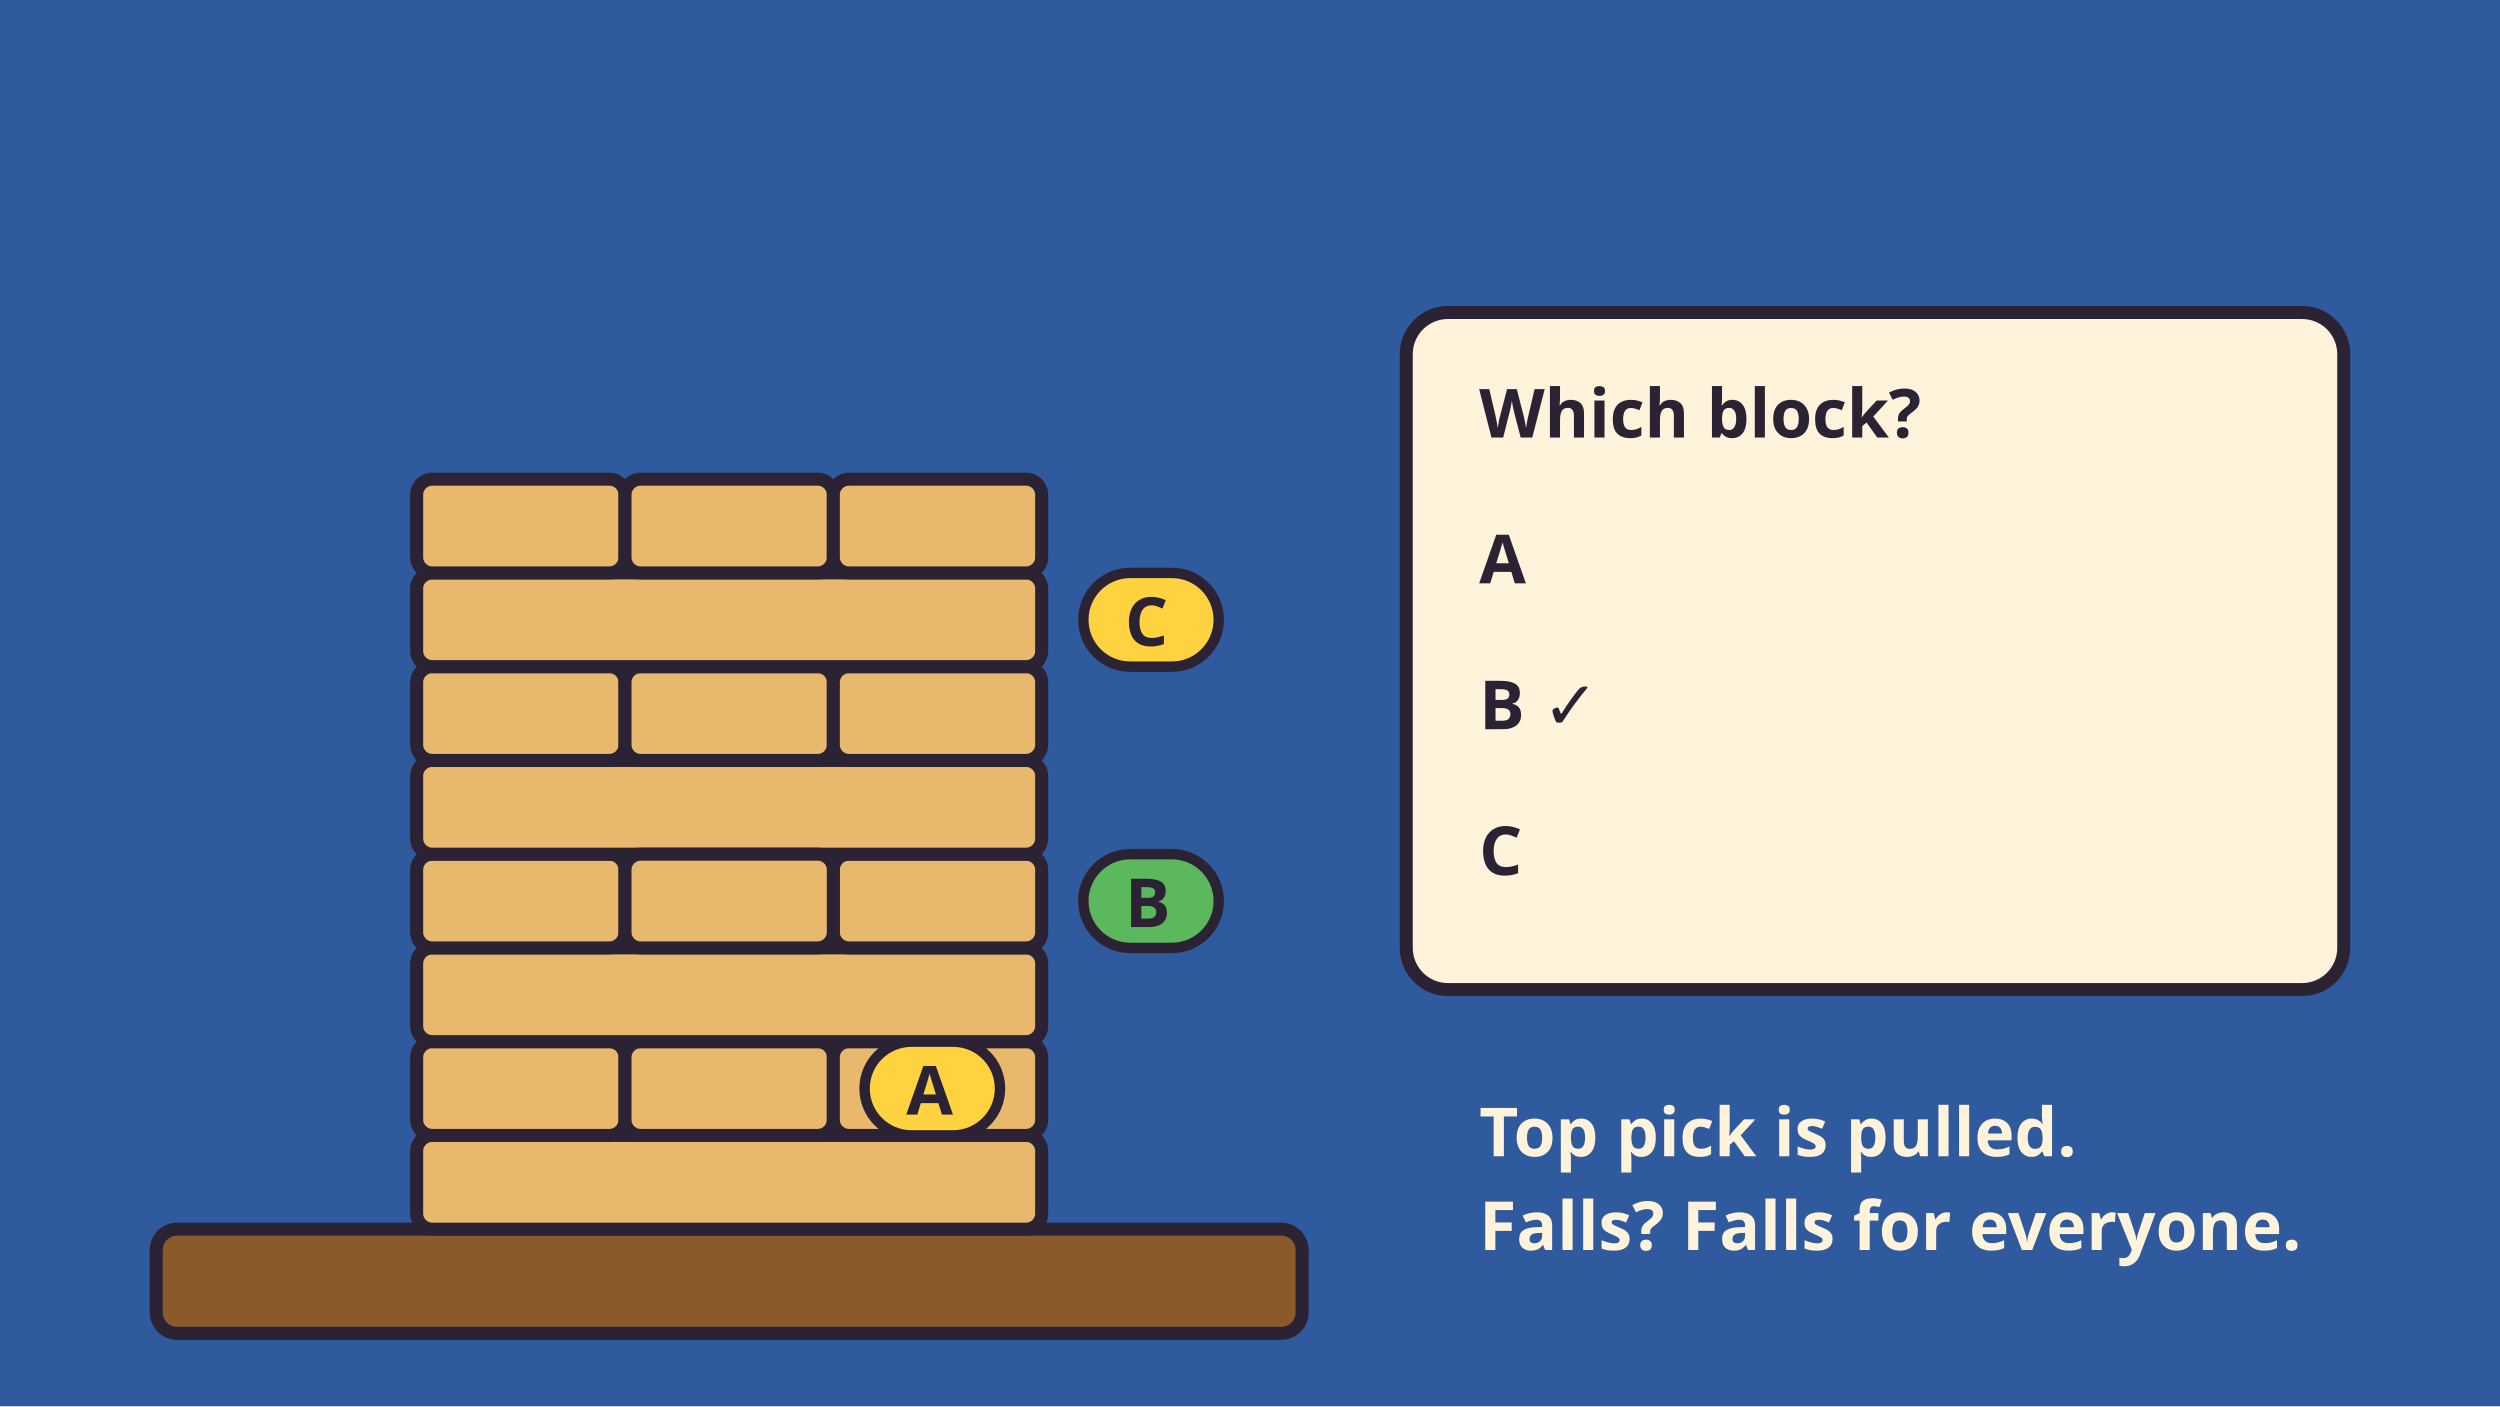
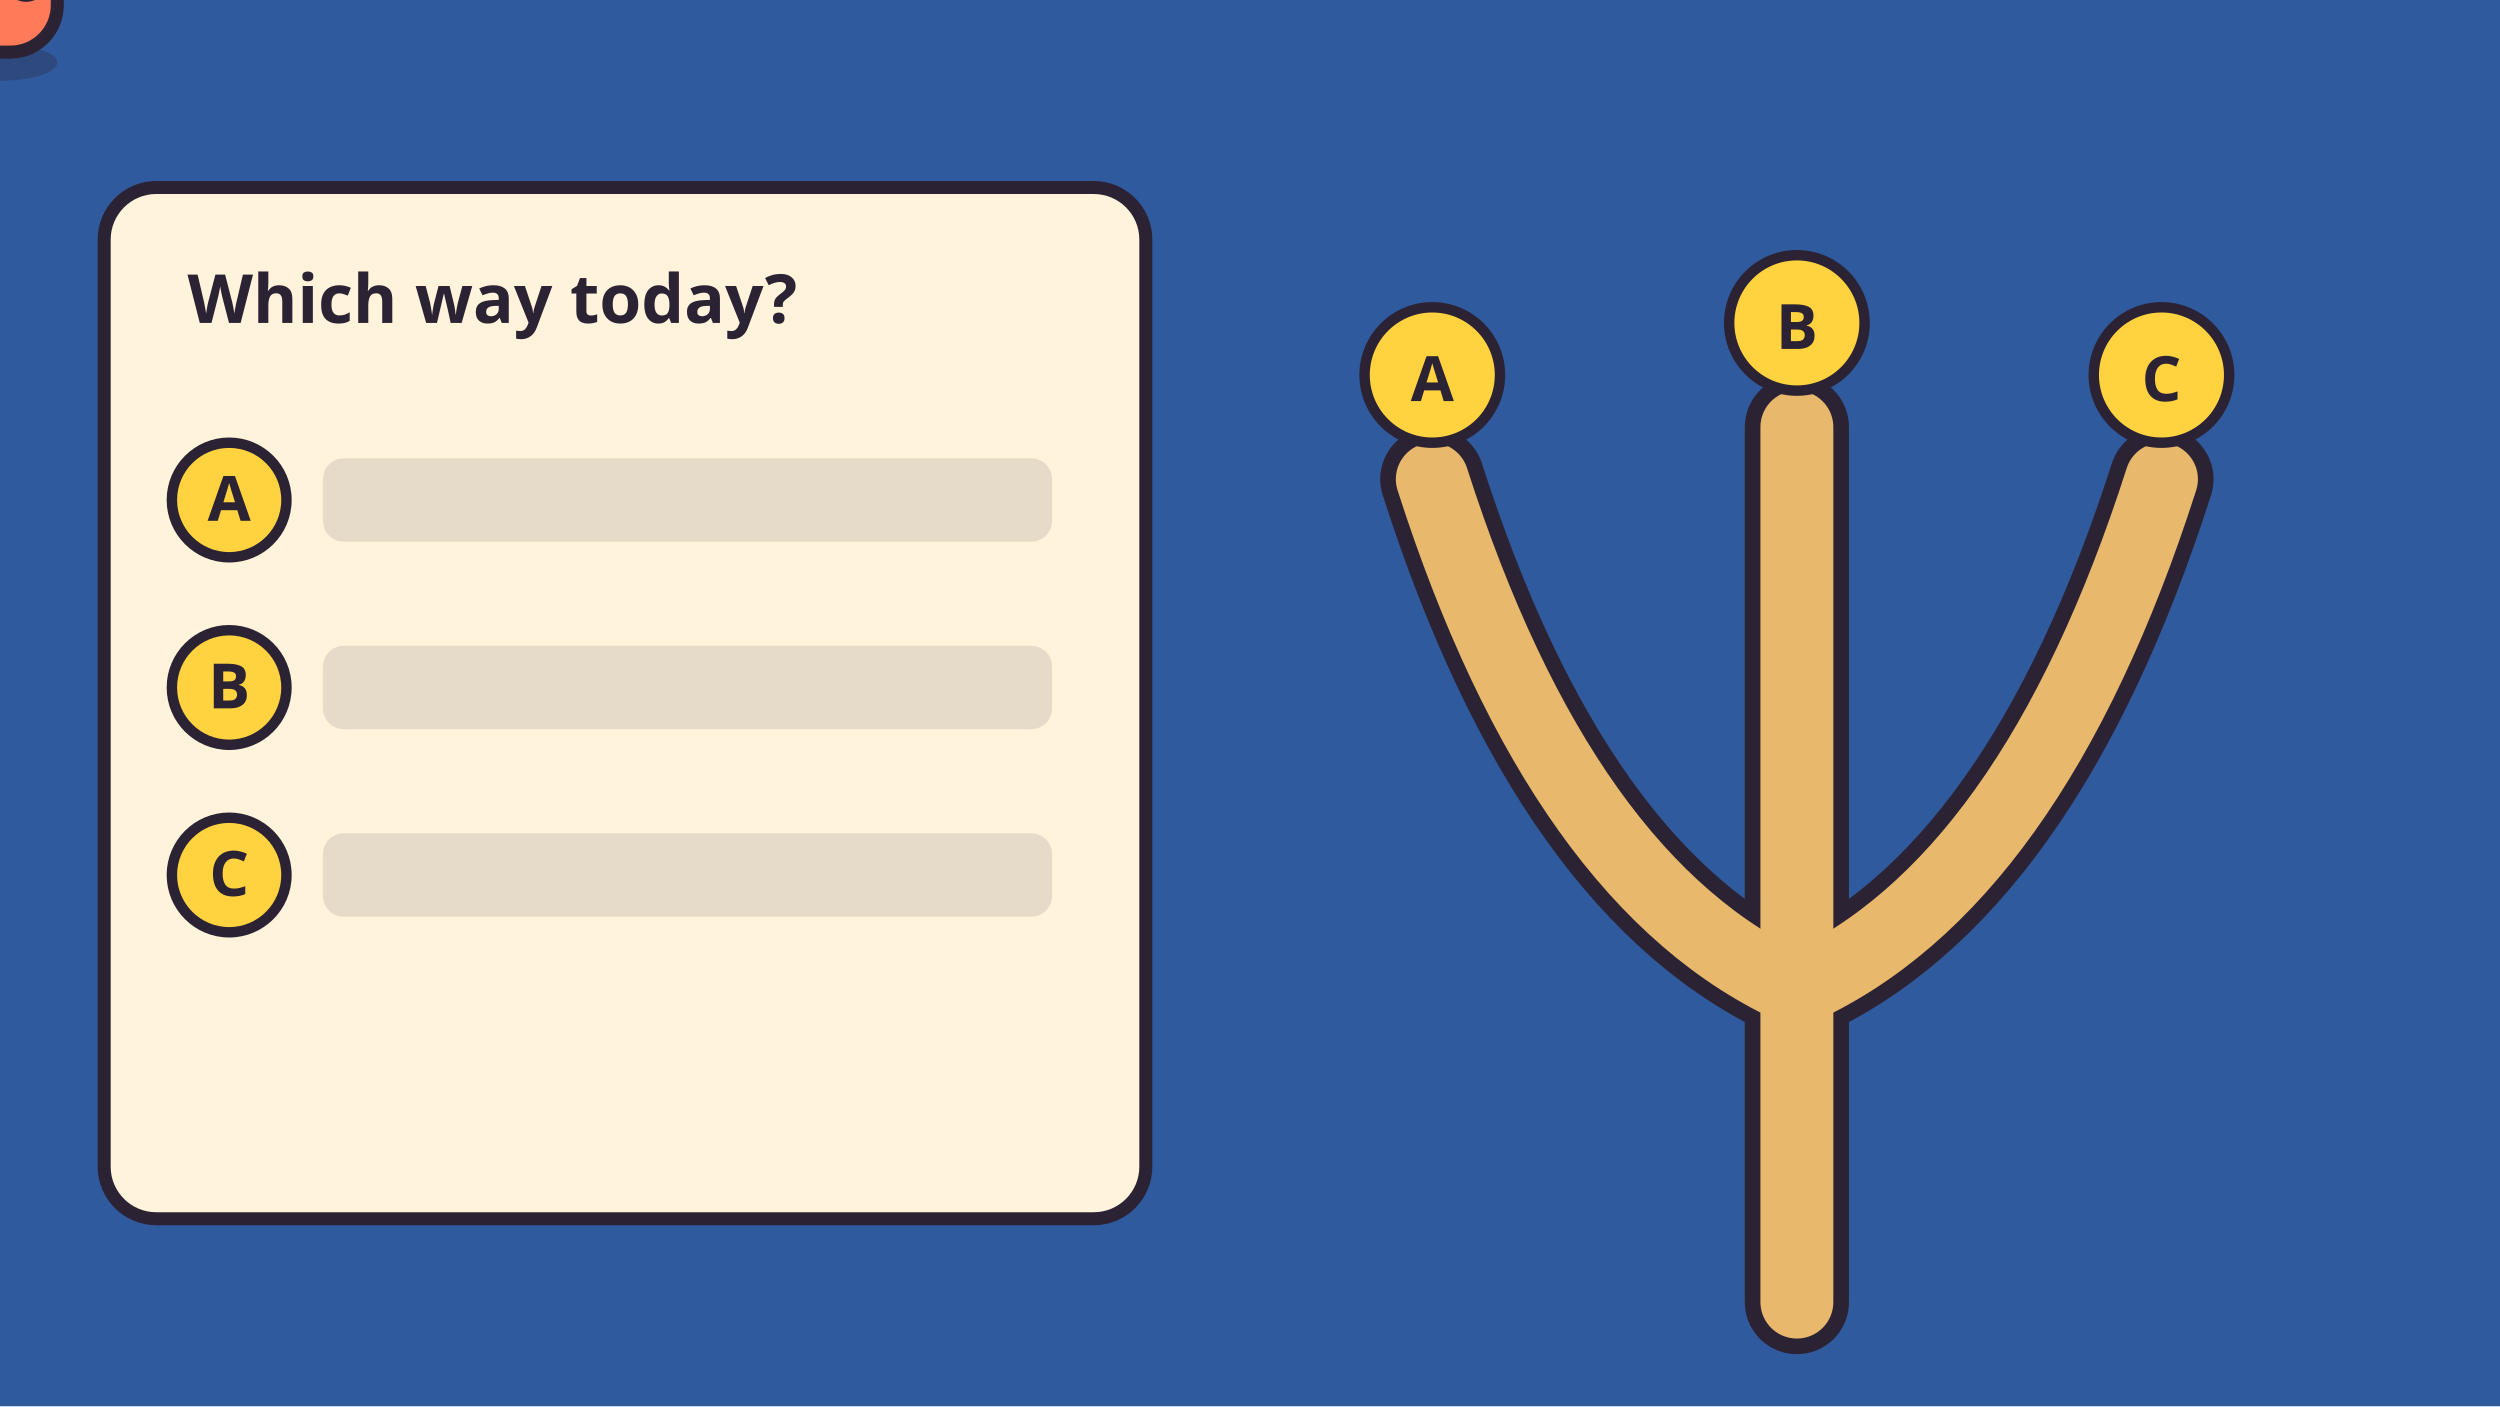
<svg xmlns="http://www.w3.org/2000/svg" viewBox="0 0 480 270" width="480" height="270">
-   <style>.b{fill:#E8B86D;stroke:#2B2233;stroke-width:2.5} text{font:bold 13px system-ui,sans-serif;fill:#2B2233}</style>
+   <style>text{font:bold 13px system-ui,sans-serif;fill:#2B2233}.t{font-size:12px;text-anchor:middle}.s{font-size:11px;font-weight:600}</style>
  <rect width="480" height="270" fill="#2F5A9E" />
-   <rect x="30" y="236" width="220" height="20" rx="4" fill="#8A5A2B" stroke="#2B2233" stroke-width="2.5" />
-   <rect x="80" y="218" width="120" height="18" rx="3" class="b" />
-   <rect x="80" y="200" width="40" height="18" rx="3" class="b" />
-   <rect x="120" y="200" width="40" height="18" rx="3" class="b" />
-   <rect x="160" y="200" width="40" height="18" rx="3" class="b" />
-   <rect x="80" y="182" width="120" height="18" rx="3" class="b" />
-   <rect x="80" y="164" width="40" height="18" rx="3" class="b" />
-   <rect x="160" y="164" width="40" height="18" rx="3" class="b" />
-   <rect x="80" y="146" width="120" height="18" rx="3" class="b" />
-   <rect x="80" y="128" width="40" height="18" rx="3" class="b" />
-   <rect x="120" y="128" width="40" height="18" rx="3" class="b" />
-   <rect x="160" y="128" width="40" height="18" rx="3" class="b" />
-   <rect x="80" y="110" width="120" height="18" rx="3" class="b" />
-   <rect x="80" y="92" width="40" height="18" rx="3" class="b" />
-   <rect x="120" y="92" width="40" height="18" rx="3" class="b" />
-   <rect x="160" y="92" width="40" height="18" rx="3" class="b" />
-   <rect x="120" y="164" width="40" height="18" rx="3" class="b">
-     <animate attributeName="x" dur="6s" repeatCount="indefinite" values="120;120;200;200;80;80" keyTimes="0;0.5;0.62;0.68;0.8;1" />
-     <animate attributeName="y" dur="6s" repeatCount="indefinite" values="164;164;164;50;56;56" keyTimes="0;0.5;0.62;0.72;0.8;1" />
-     <animate attributeName="opacity" dur="6s" repeatCount="indefinite" values="1;1;1;1;0" keyTimes="0;0.9;0.95;0.97;1" />
-   </rect>
+   <rect x="20" y="36" width="200" height="198" rx="10" fill="#FFF3DC" stroke="#2B2233" stroke-width="2.5" />
+   <text x="36" y="62">Which way today?</text>
  <g>
-     <rect x="166" y="200" width="26" height="18" rx="9" fill="#FFD23F" stroke="#2B2233" stroke-width="2" />
-     <text x="174" y="214">A</text>
+     <circle cx="44" cy="96" r="11" fill="#FFD23F" stroke="#2B2233" stroke-width="2" />
+     <text class="t" x="44" y="100">A</text>
+     <rect x="62" y="88" width="140" height="16" rx="4" fill="#2B2233" opacity=".12" />
+     <rect x="62" y="88" width="0" height="16" rx="4" fill="#FFD23F" stroke="#2B2233" stroke-width="1.5">
+       <animate attributeName="width" dur="8s" repeatCount="indefinite" values="0;34;40;62;66;78;80;80;0" keyTimes="0;.08;.15;.22;.3;.4;.5;.95;1" />
+     </rect>
  </g>
  <g>
-     <rect x="208" y="164" width="26" height="18" rx="9" fill="#5CB85C" stroke="#2B2233" stroke-width="2" />
-     <text x="216" y="178">B</text>
-     <animate attributeName="opacity" dur="6s" repeatCount="indefinite" values="1;1;0;0;1" keyTimes="0;0.5;0.52;0.95;1" />
+     <circle cx="44" cy="132" r="11" fill="#FFD23F" stroke="#2B2233" stroke-width="2" />
+     <text class="t" x="44" y="136">B</text>
+     <rect x="62" y="124" width="140" height="16" rx="4" fill="#2B2233" opacity=".12" />
+     <rect x="62" y="124" width="0" height="16" rx="4" fill="#FFD23F" stroke="#2B2233" stroke-width="1.5">
+       <animate attributeName="width" dur="8s" repeatCount="indefinite" values="0;12;24;28;40;44;50;50;0" keyTimes="0;.08;.15;.22;.3;.4;.5;.95;1" />
+     </rect>
  </g>
  <g>
-     <rect x="208" y="110" width="26" height="18" rx="9" fill="#FFD23F" stroke="#2B2233" stroke-width="2" />
-     <text x="216" y="124">C</text>
+     <circle cx="44" cy="168" r="11" fill="#FFD23F" stroke="#2B2233" stroke-width="2" />
+     <text class="t" x="44" y="172">C</text>
+     <rect x="62" y="160" width="140" height="16" rx="4" fill="#2B2233" opacity=".12" />
+     <rect x="62" y="160" width="0" height="16" rx="4" fill="#FFD23F" stroke="#2B2233" stroke-width="1.5">
+       <animate attributeName="width" dur="8s" repeatCount="indefinite" values="0;18;30;52;80;104;126;126;0" keyTimes="0;.08;.15;.22;.3;.4;.5;.95;1" />
+       <animate attributeName="fill" dur="8s" repeatCount="indefinite" values="#FFD23F;#FFD23F;#5CB85C;#5CB85C;#FFD23F" keyTimes="0;.54;.56;.95;1" calcMode="discrete" />
+     </rect>
+     <text x="205" y="173" opacity="0">✓
+       <animate attributeName="opacity" dur="8s" repeatCount="indefinite" values="0;0;1;1;0" keyTimes="0;.54;.56;.95;1" calcMode="discrete" />
+     </text>
  </g>
-   <rect x="270" y="60" width="180" height="130" rx="8" fill="#FFF3DC" stroke="#2B2233" stroke-width="2.5" />
-   <text x="284" y="84">Which block?</text>
-   <text x="284" y="112">A</text>
-   <text x="284" y="140">B ✓</text>
-   <text x="284" y="168">C</text>
-   <rect x="320" y="100" width="0" height="14" rx="3" fill="#FFD23F" stroke="#2B2233" stroke-width="1.5">
-     <animate attributeName="width" dur="6s" repeatCount="indefinite" values="0;60;60;0" keyTimes="0;0.45;0.95;1" />
-   </rect>
-   <rect x="320" y="128" width="0" height="14" rx="3" fill="#5CB85C" stroke="#2B2233" stroke-width="1.5">
-     <animate attributeName="width" dur="6s" repeatCount="indefinite" values="0;110;110;0" keyTimes="0;0.45;0.95;1" />
-   </rect>
-   <rect x="320" y="156" width="0" height="14" rx="3" fill="#FFD23F" stroke="#2B2233" stroke-width="1.5">
-     <animate attributeName="width" dur="6s" repeatCount="indefinite" values="0;35;35;0" keyTimes="0;0.45;0.95;1" />
-   </rect>
-   <text x="284" y="222" style="fill:#FFF3DC">Top pick is pulled.</text>
-   <text x="284" y="240" style="fill:#FFF3DC">Falls? Falls for everyone.</text>
+   <g class="s">
+     <text x="36" y="212" opacity="0">12 votes<animate attributeName="opacity" dur="8s" repeatCount="indefinite" values="1;0;0" keyTimes="0;.12;1" calcMode="discrete" />
+     </text>
+     <text x="36" y="212" opacity="0">318 votes<animate attributeName="opacity" dur="8s" repeatCount="indefinite" values="0;1;0;0" keyTimes="0;.12;.24;1" calcMode="discrete" />
+     </text>
+     <text x="36" y="212" opacity="0">1,207 votes<animate attributeName="opacity" dur="8s" repeatCount="indefinite" values="0;1;0;0" keyTimes="0;.24;.36;1" calcMode="discrete" />
+     </text>
+     <text x="36" y="212" opacity="0">2,954 votes<animate attributeName="opacity" dur="8s" repeatCount="indefinite" values="0;1;0;0" keyTimes="0;.36;.54;1" calcMode="discrete" />
+     </text>
+     <text x="36" y="212" opacity="0">3,110 votes · C wins!<animate attributeName="opacity" dur="8s" repeatCount="indefinite" values="0;1;0" keyTimes="0;.54;.95" calcMode="discrete" />
+     </text>
+   </g>
+   <g fill="#FFF3DC" stroke="#2B2233" stroke-width="1.5">
+     <circle r="5" opacity="0">
+       <animateMotion dur="8s" repeatCount="indefinite" path="M90 270 L170 168" keyPoints="0;0;1;1" keyTimes="0;.02;.1;1" />
+       <animate attributeName="opacity" dur="8s" repeatCount="indefinite" values="0;1;1;0;0" keyTimes="0;.02;.08;.1;1" />
+     </circle>
+     <circle r="5" opacity="0">
+       <animateMotion dur="8s" repeatCount="indefinite" path="M140 270 L120 96" keyPoints="0;0;1;1" keyTimes="0;.06;.15;1" />
+       <animate attributeName="opacity" dur="8s" repeatCount="indefinite" values="0;1;1;0;0" keyTimes="0;.06;.13;.15;1" />
+     </circle>
+     <circle r="5" opacity="0">
+       <animateMotion dur="8s" repeatCount="indefinite" path="M60 270 L150 168" keyPoints="0;0;1;1" keyTimes="0;.13;.22;1" />
+       <animate attributeName="opacity" dur="8s" repeatCount="indefinite" values="0;1;1;0;0" keyTimes="0;.13;.2;.22;1" />
+     </circle>
+     <circle r="5" opacity="0">
+       <animateMotion dur="8s" repeatCount="indefinite" path="M190 270 L110 132" keyPoints="0;0;1;1" keyTimes="0;.2;.3;1" />
+       <animate attributeName="opacity" dur="8s" repeatCount="indefinite" values="0;1;1;0;0" keyTimes="0;.2;.28;.3;1" />
+     </circle>
+     <circle r="5" opacity="0">
+       <animateMotion dur="8s" repeatCount="indefinite" path="M110 270 L180 168" keyPoints="0;0;1;1" keyTimes="0;.3;.4;1" />
+       <animate attributeName="opacity" dur="8s" repeatCount="indefinite" values="0;1;1;0;0" keyTimes="0;.3;.38;.4;1" />
+     </circle>
+     <circle r="5" opacity="0">
+       <animateMotion dur="8s" repeatCount="indefinite" path="M170 270 L190 168" keyPoints="0;0;1;1" keyTimes="0;.4;.5;1" />
+       <animate attributeName="opacity" dur="8s" repeatCount="indefinite" values="0;1;1;0;0" keyTimes="0;.4;.48;.5;1" />
+     </circle>
+   </g>
+   <g fill="none" stroke-linecap="round" stroke-linejoin="round">
+     <g stroke="#2B2233" stroke-width="20">
+       <path d="M345 250 L345 190 Q300 170 275 92" />
+       <path d="M345 190 L345 82" />
+       <path d="M345 190 Q390 170 415 92" />
+     </g>
+     <g stroke="#E8B86D" stroke-width="14">
+       <path d="M345 250 L345 190 Q300 170 275 92" />
+       <path d="M345 190 L345 82" />
+       <path d="M345 190 Q390 170 415 92" />
+     </g>
+     <path d="M345 250 L345 190 Q390 170 415 92" stroke="#5CB85C" stroke-width="8" stroke-dasharray="2 10" opacity="0">
+       <animate attributeName="opacity" dur="8s" repeatCount="indefinite" values="0;0;1;1;0" keyTimes="0;.55;.58;.95;1" />
+     </path>
+   </g>
+   <g>
+     <circle cx="275" cy="72" r="13" fill="#FFD23F" stroke="#2B2233" stroke-width="2" />
+     <text class="t" x="275" y="77">A</text>
+     <circle cx="345" cy="62" r="13" fill="#FFD23F" stroke="#2B2233" stroke-width="2" />
+     <text class="t" x="345" y="67">B</text>
+     <circle cx="415" cy="72" r="13" fill="#FFD23F" stroke="#2B2233" stroke-width="2" />
+     <text class="t" x="415" y="77">C</text>
+   </g>
+   <g>
+     <animateMotion dur="8s" repeatCount="indefinite" path="M345 238 L345 190 Q390 170 415 100" keyPoints="0;0;1;1" keyTimes="0;.58;.86;1" calcMode="linear" />
+     <animate attributeName="opacity" dur="8s" repeatCount="indefinite" values="1;1;0;0;1" keyTimes="0;.93;.96;.99;1" />
+     <g>
+       <animateTransform attributeName="transform" type="translate" dur="8s" repeatCount="indefinite" values="0 0;0 0;0 -4;0 0;0 -4;0 0;0 -4;0 0;0 -4;0 0;0 0" keyTimes="0;.58;.615;.645;.68;.71;.745;.775;.81;.84;1" />
+       <ellipse cx="0" cy="12" rx="11" ry="3.5" fill="#2B2233" opacity=".3" />
+       <rect x="-11" y="-14" width="22" height="24" rx="9" fill="#FF7A59" stroke="#2B2233" stroke-width="2.5" />
+       <circle cx="-4" cy="-4" r="3.6" fill="#FFF3DC" stroke="#2B2233" stroke-width="1.5" />
+       <circle cx="5" cy="-4" r="3.6" fill="#FFF3DC" stroke="#2B2233" stroke-width="1.5" />
+       <circle cx="-3" cy="-4" r="1.6" fill="#2B2233" />
+       <circle cx="6" cy="-4" r="1.6" fill="#2B2233" />
+     </g>
+   </g>
</svg>
